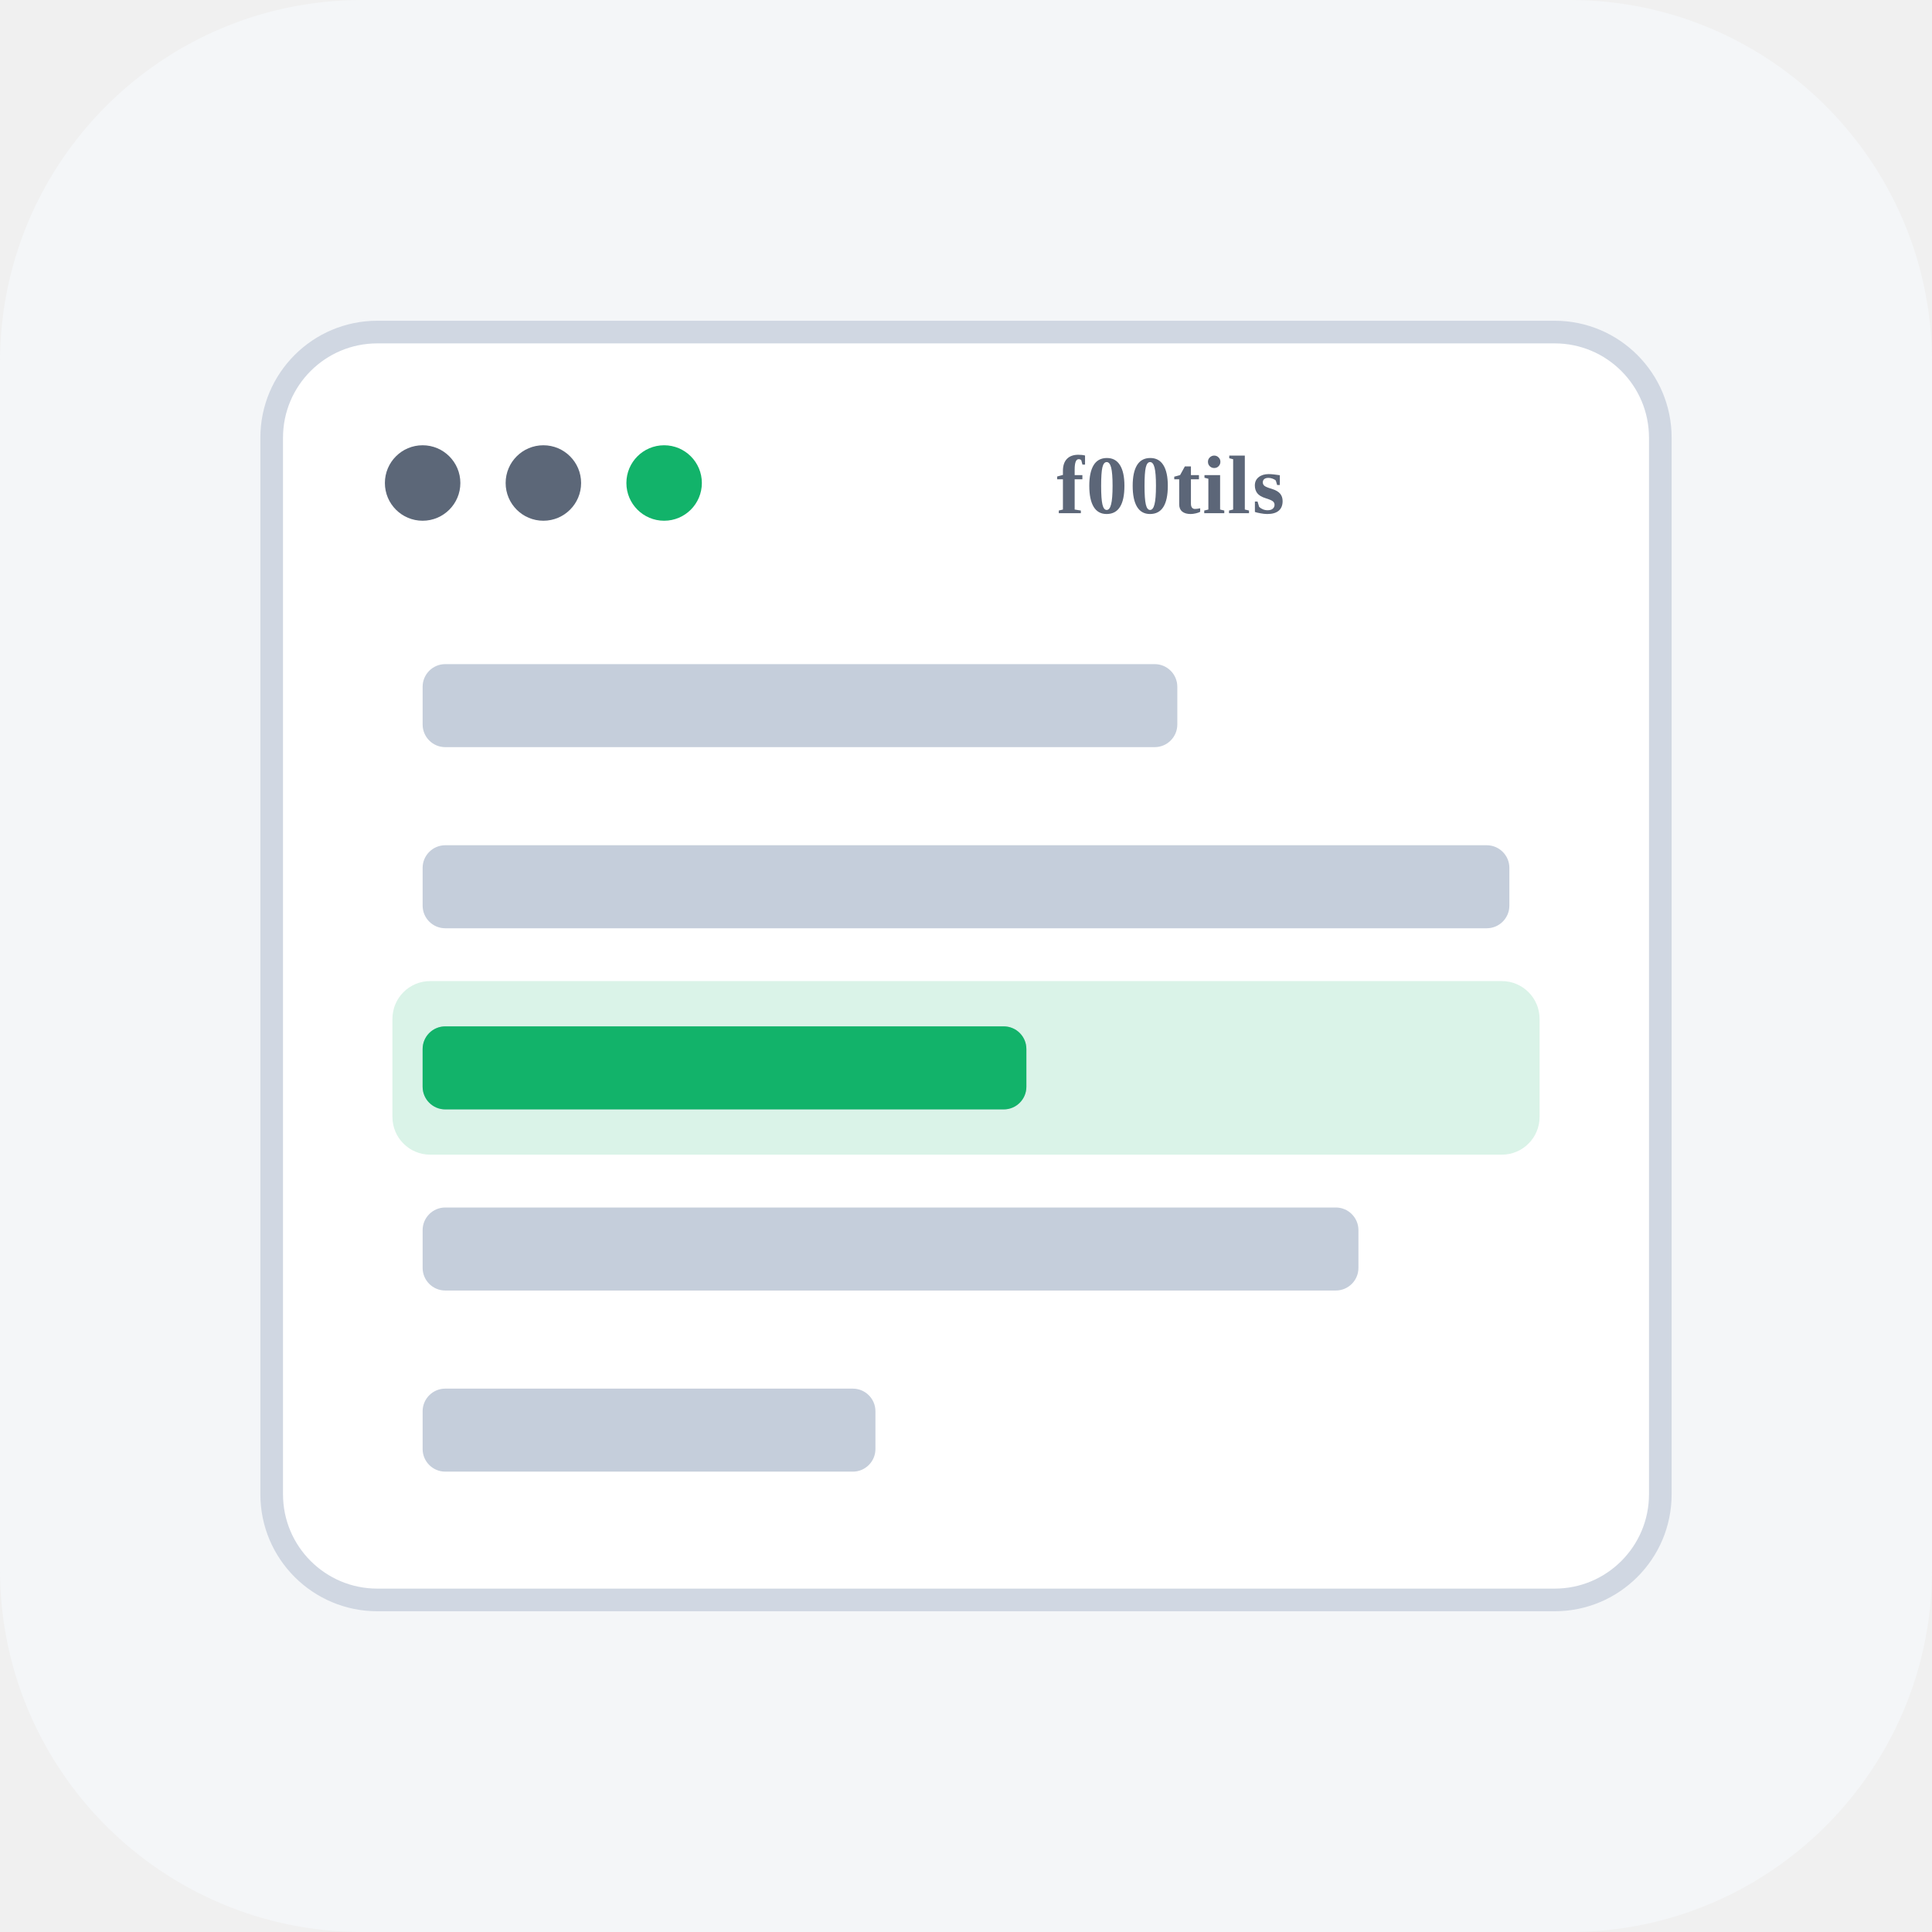
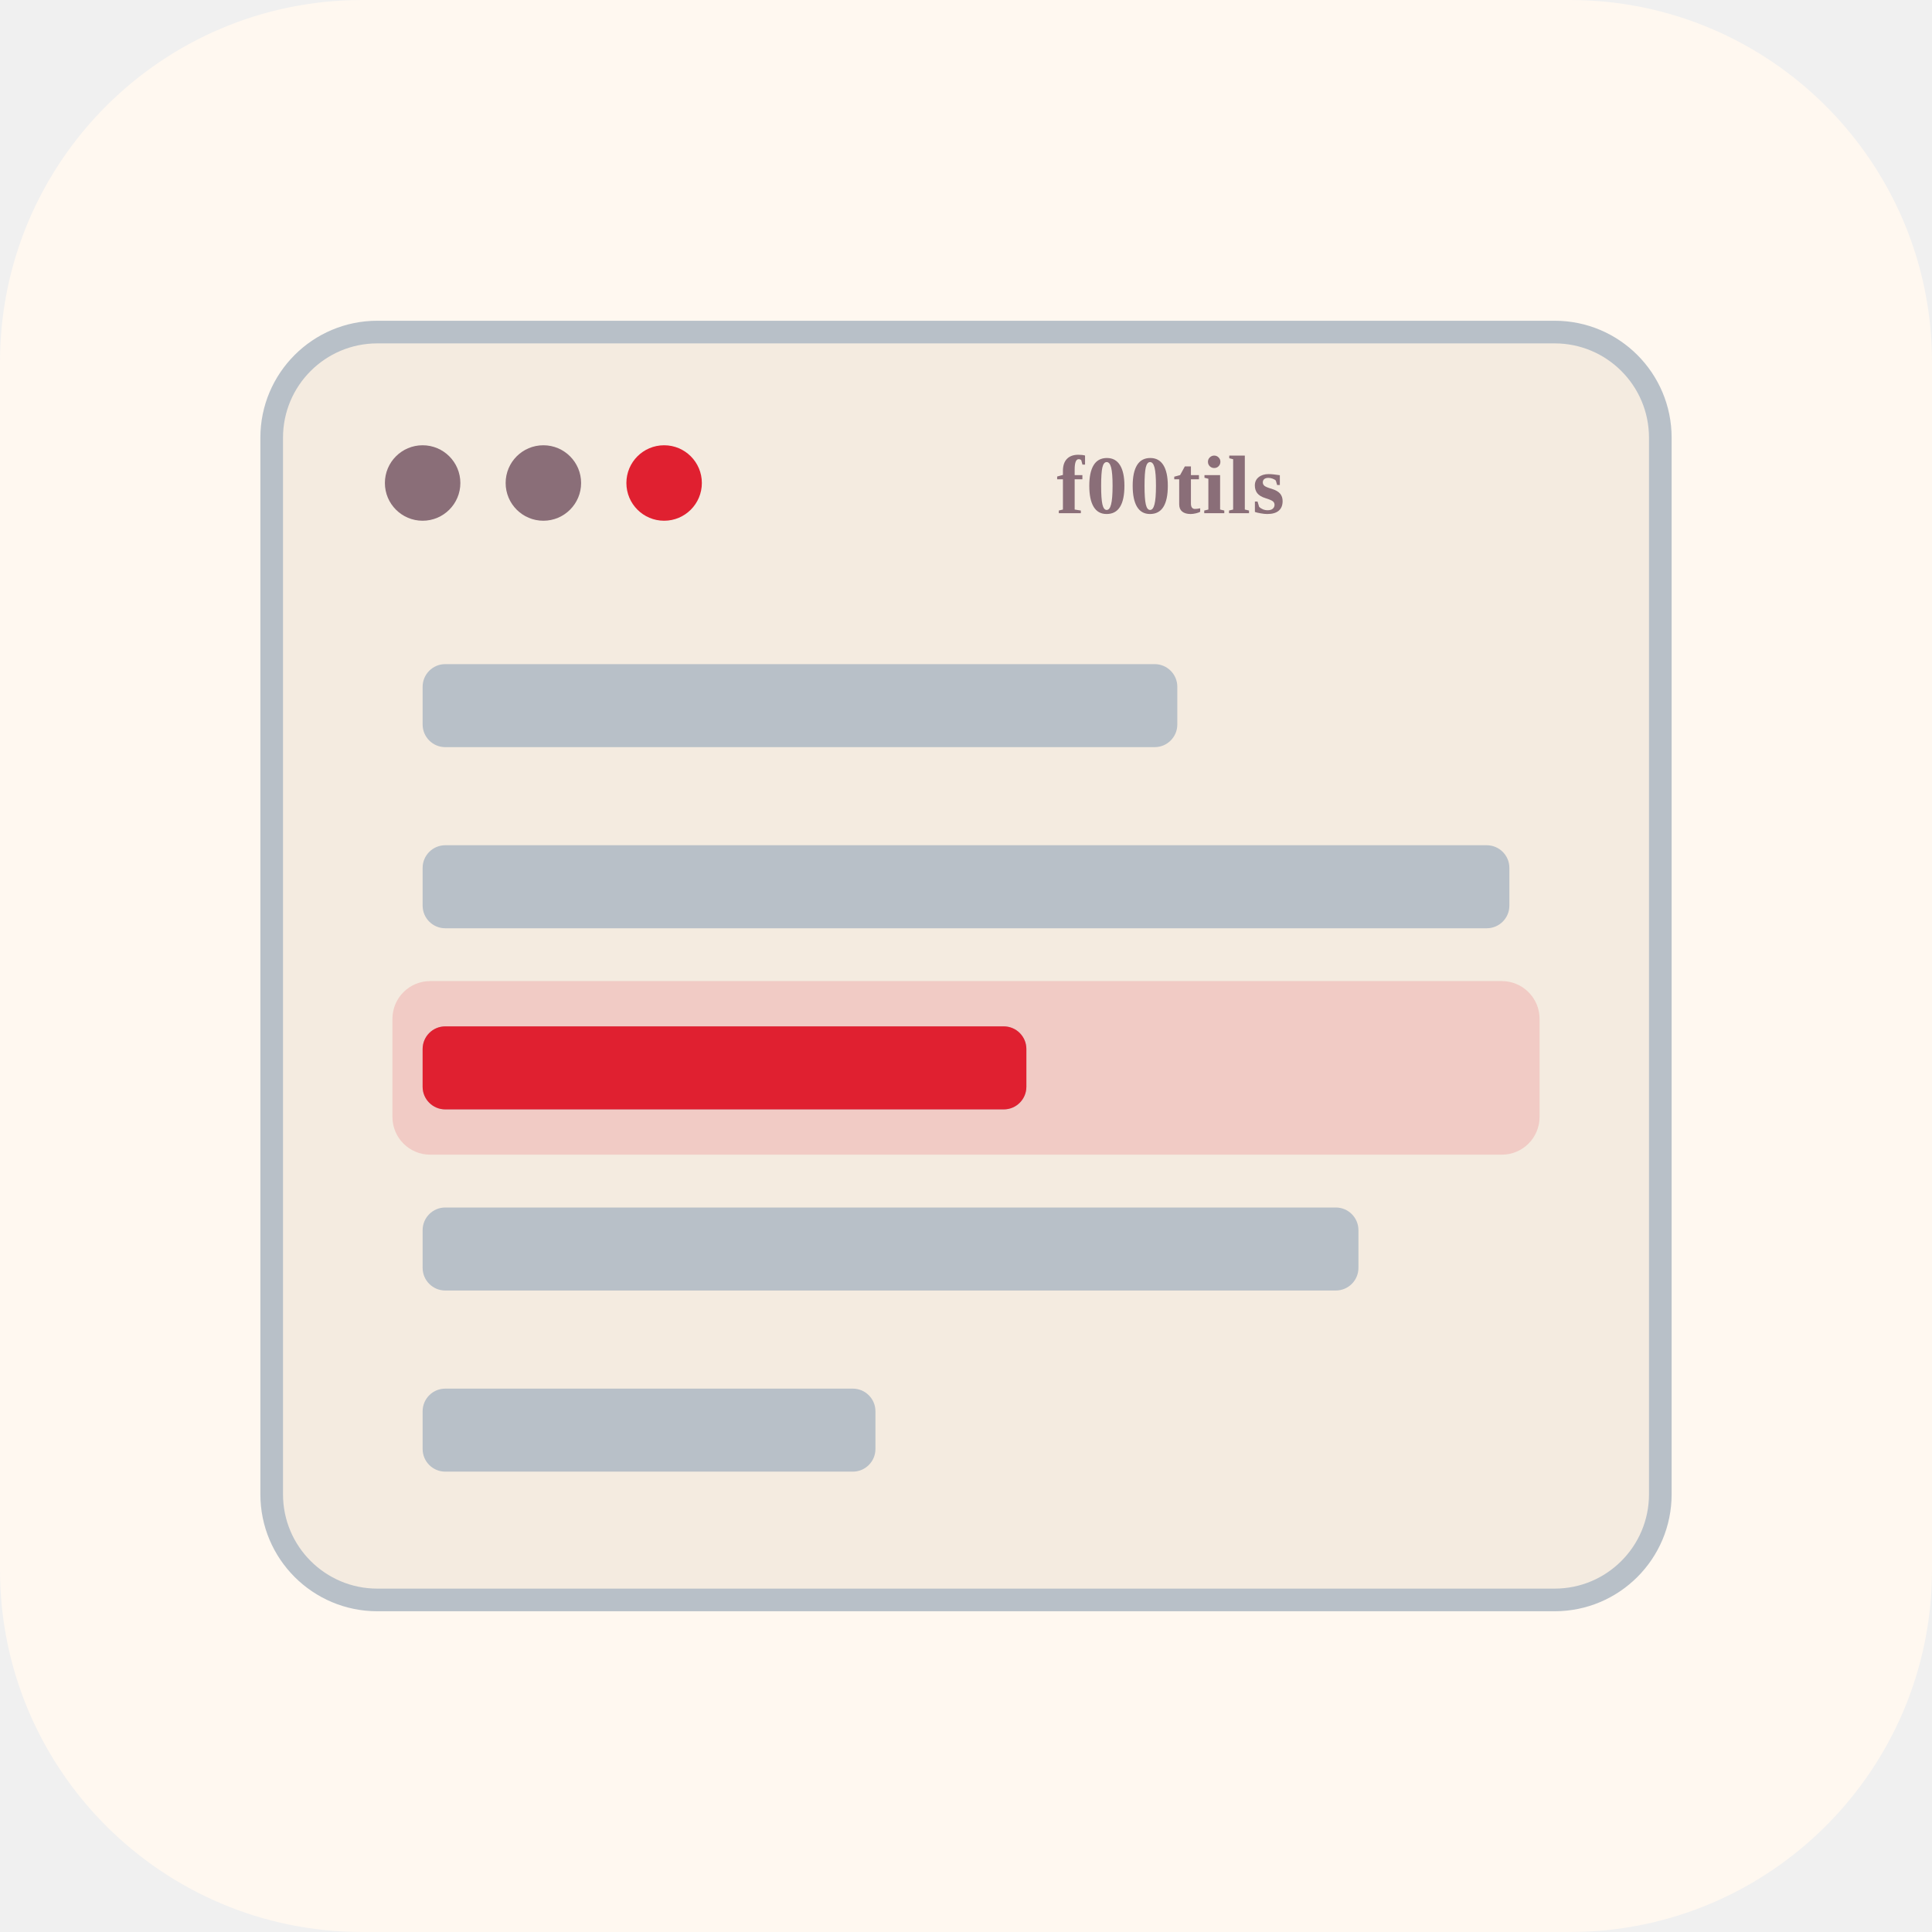
<svg xmlns="http://www.w3.org/2000/svg" viewBox="0 0 512 512" role="img" aria-label="f00tils">
-   <rect width="512" height="512" rx="96" fill="#f4f6f8" />
-   <rect x="72" y="88" width="368" height="336" rx="28" fill="#ffffff" stroke="#d0d7e2" stroke-width="6" />
-   <circle cx="112" cy="128" r="10" fill="#5c6778" />
-   <circle cx="144" cy="128" r="10" fill="#5c6778" />
-   <circle cx="176" cy="128" r="10" fill="#12b36a" />
-   <g fill="#c5cedb">
+   <rect width="512" height="512" rx="96" fill="#FFF8F0" />
+   <rect x="72" y="88" width="368" height="336" rx="28" fill="#F4EBE0" stroke="#B8C0C8" stroke-width="6" />
+   <circle cx="112" cy="128" r="10" fill="#8A6E78" />
+   <circle cx="144" cy="128" r="10" fill="#8A6E78" />
+   <circle cx="176" cy="128" r="10" fill="#E02030" />
+   <g fill="#B8C0C8">
    <rect x="112" y="176" width="200" height="22" rx="6" />
    <rect x="112" y="224" width="288" height="22" rx="6" />
    <rect x="112" y="272" width="160" height="22" rx="6" />
    <rect x="112" y="320" width="248" height="22" rx="6" />
    <rect x="112" y="368" width="120" height="22" rx="6" />
  </g>
-   <rect x="104" y="260" width="304" height="46" rx="10" fill="#12b36a" opacity="0.16" />
-   <rect x="112" y="272" width="160" height="22" rx="6" fill="#12b36a" />
-   <text x="280" y="136" font-family="Onyx, 'Times New Roman', Times, serif" font-size="22" font-weight="600" fill="#5c6678" letter-spacing="0.5">f00tils</text>
+   <rect x="104" y="260" width="304" height="46" rx="10" fill="#E02030" opacity="0.16" />
+   <rect x="112" y="272" width="160" height="22" rx="6" fill="#E02030" />
+   <text x="280" y="136" font-family="Onyx, 'Times New Roman', Times, serif" font-size="22" font-weight="600" fill="#8A6E78" letter-spacing="0.5">f00tils</text>
</svg>
